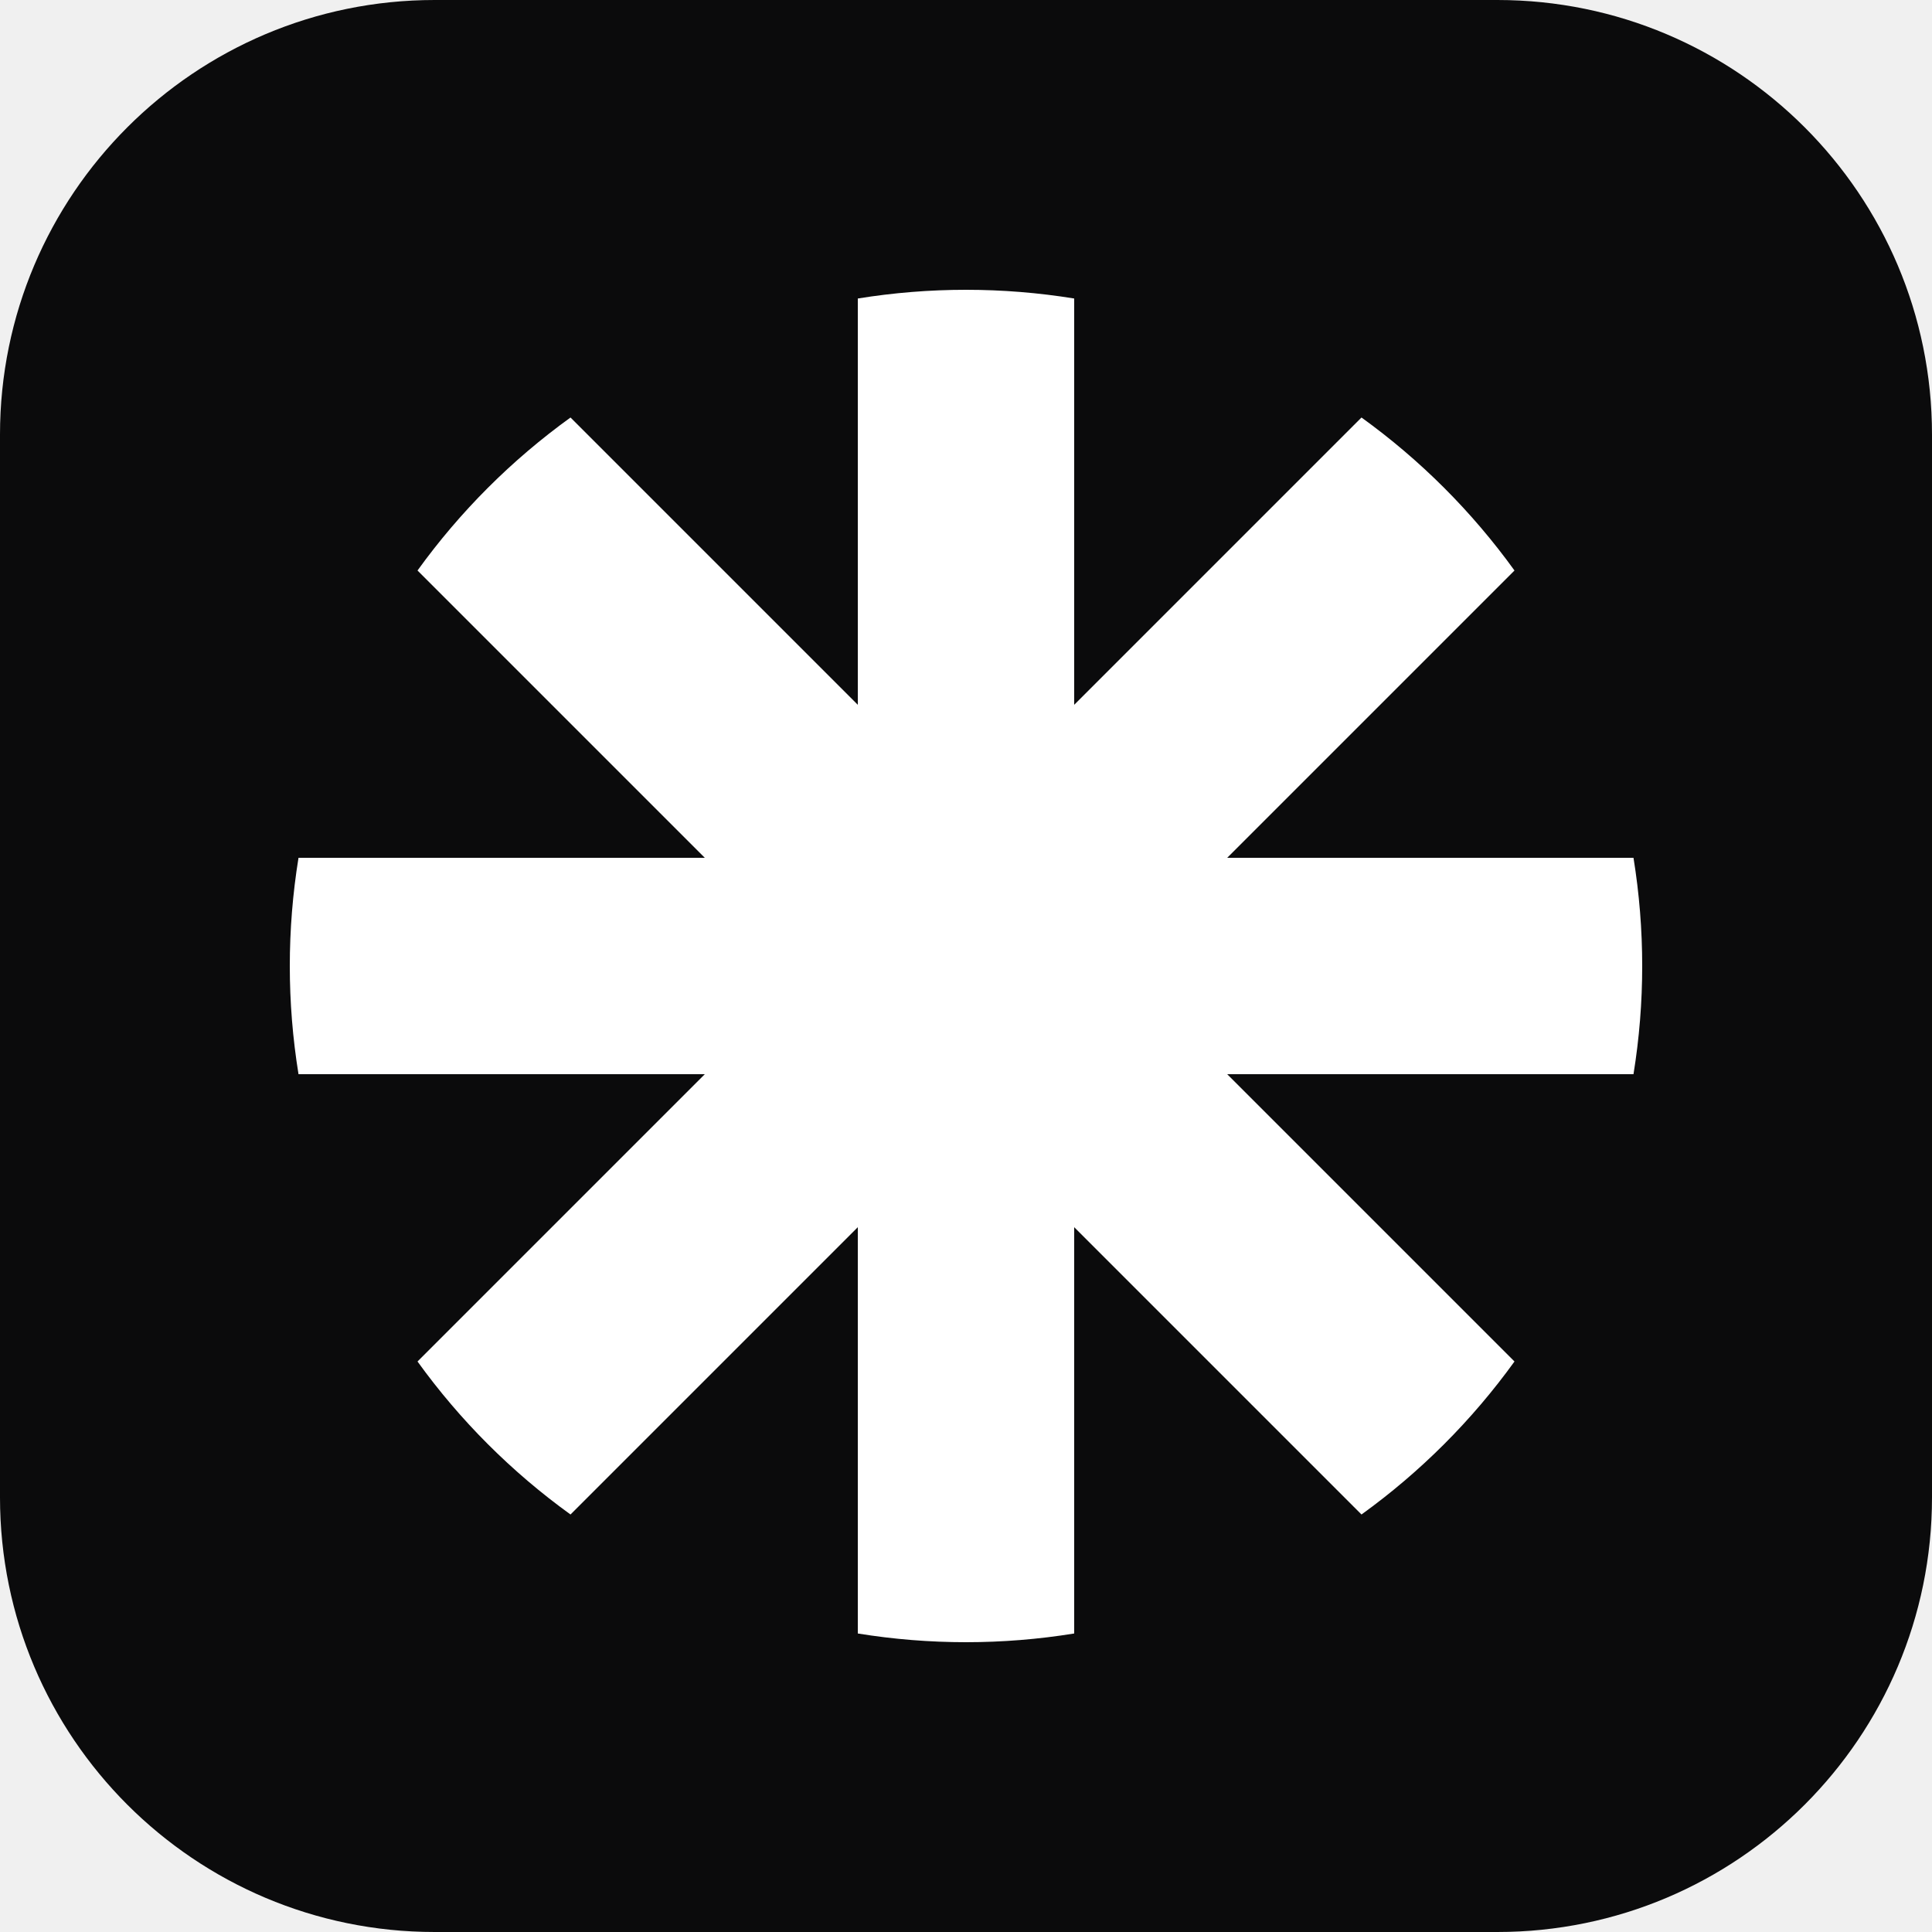
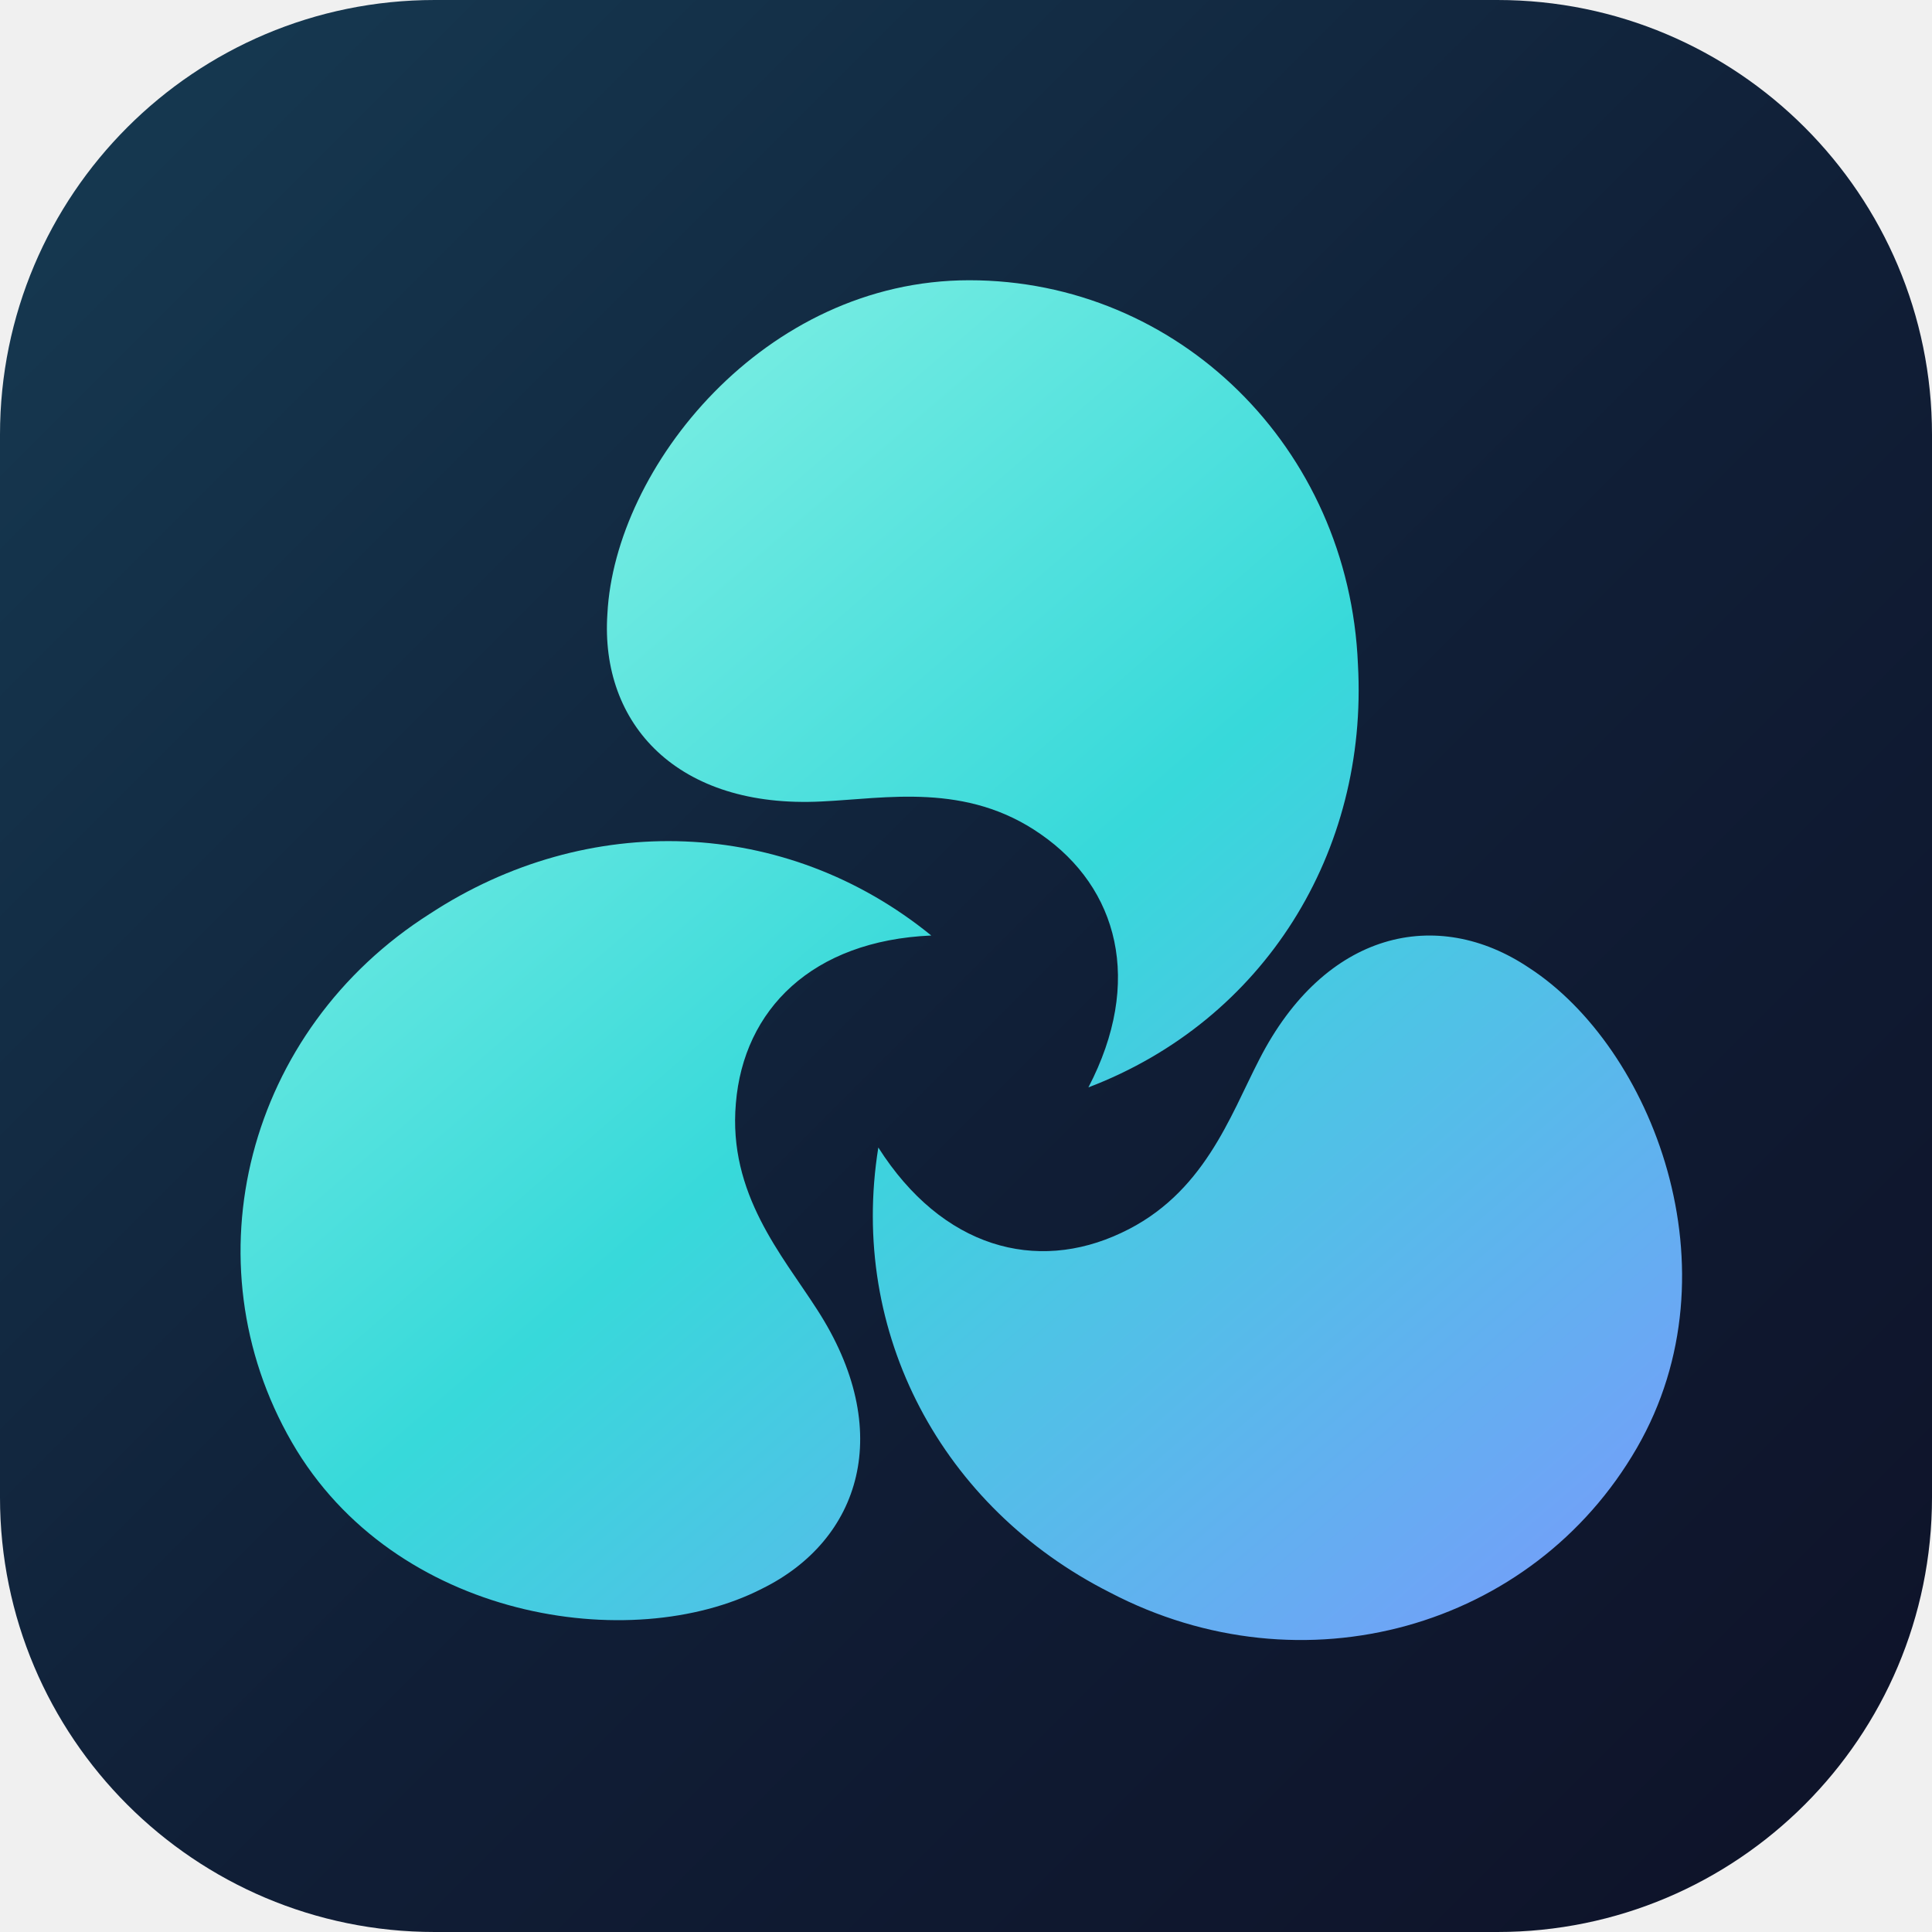
- <svg xmlns="http://www.w3.org/2000/svg" viewBox="0 0 100 100" role="img" aria-label="Multica">
-   <style>.t{fill:#0b0b0c}.m{fill:#ffffff}@media (prefers-color-scheme:dark){.t{fill:#ffffff}.m{fill:#0b0b0c}}</style>
-   <rect class="t" width="100" height="100" rx="22.5" />
-   <path class="m" transform="translate(15 15) scale(0.7)" d="M42 50L42 0.644A50 50 0 0 1 58 0.644L58 50ZM44.343 44.343L79.243 9.443A50 50 0 0 1 90.557 20.757L55.657 55.657ZM50 42L99.356 42A50 50 0 0 1 99.356 58L50 58ZM55.657 44.343L90.557 79.243A50 50 0 0 1 79.243 90.557L44.343 55.657ZM58 50L58 99.356A50 50 0 0 1 42 99.356L42 50ZM55.657 55.657L20.757 90.557A50 50 0 0 1 9.443 79.243L44.343 44.343ZM50 58L0.644 58A50 50 0 0 1 0.644 42L50 42ZM44.343 55.657L9.443 20.757A50 50 0 0 1 20.757 9.443L55.657 44.343Z" />
+ <svg xmlns="http://www.w3.org/2000/svg" viewBox="0 0 100 100" width="16" height="16" role="img" aria-label="百影">
+   <defs>
+     <linearGradient id="icon-tile" gradientUnits="userSpaceOnUse" x1="0" y1="0" x2="100" y2="100">
+       <stop offset="0" stop-color="#163B53" />
+       <stop offset="0.55" stop-color="#101E36" />
+       <stop offset="1" stop-color="#0E1228" />
+     </linearGradient>
+     <linearGradient id="icon-mark" gradientUnits="userSpaceOnUse" x1="12" y1="6" x2="88" y2="94">
+       <stop offset="0" stop-color="#A0F9E7" />
+       <stop offset="0.5" stop-color="#37D9DA" />
+       <stop offset="1" stop-color="#8093FF" />
+     </linearGradient>
+   </defs>
+   <rect width="100" height="100" rx="22.5" fill="url(#icon-tile)" />
+   <path fill="url(#icon-mark)" transform="translate(3 3) scale(0.94)" d="M50.18 12.24C61.66 12.24 71.09 21.424 71.582 33.396C72.156 43.728 66.416 52.994 56.74 56.684C59.774 50.862 58.38 45.696 54.116 42.744C50.016 39.874 45.588 40.776 42.062 40.94C34.108 41.35 29.844 36.676 30.254 30.608C30.664 22.572 38.864 12.24 50.18 12.24ZM86.941 76.536C81.201 86.478 68.533 90.052 57.919 84.493C48.684 79.824 43.529 70.22 45.172 59.995C48.697 65.534 53.868 66.909 58.556 64.693C63.092 62.577 64.524 58.291 66.145 55.155C69.767 48.062 75.947 46.706 80.997 50.095C87.751 54.469 92.599 66.736 86.941 76.536ZM12.879 76.224C7.139 66.282 10.377 53.524 20.499 47.111C29.16 41.448 40.055 41.786 48.088 48.321C41.529 48.604 37.752 52.395 37.328 57.563C36.892 62.549 39.888 65.933 41.793 68.905C46.125 75.588 44.209 81.618 38.749 84.297C31.585 87.959 18.537 86.024 12.879 76.224Z" />
</svg>
